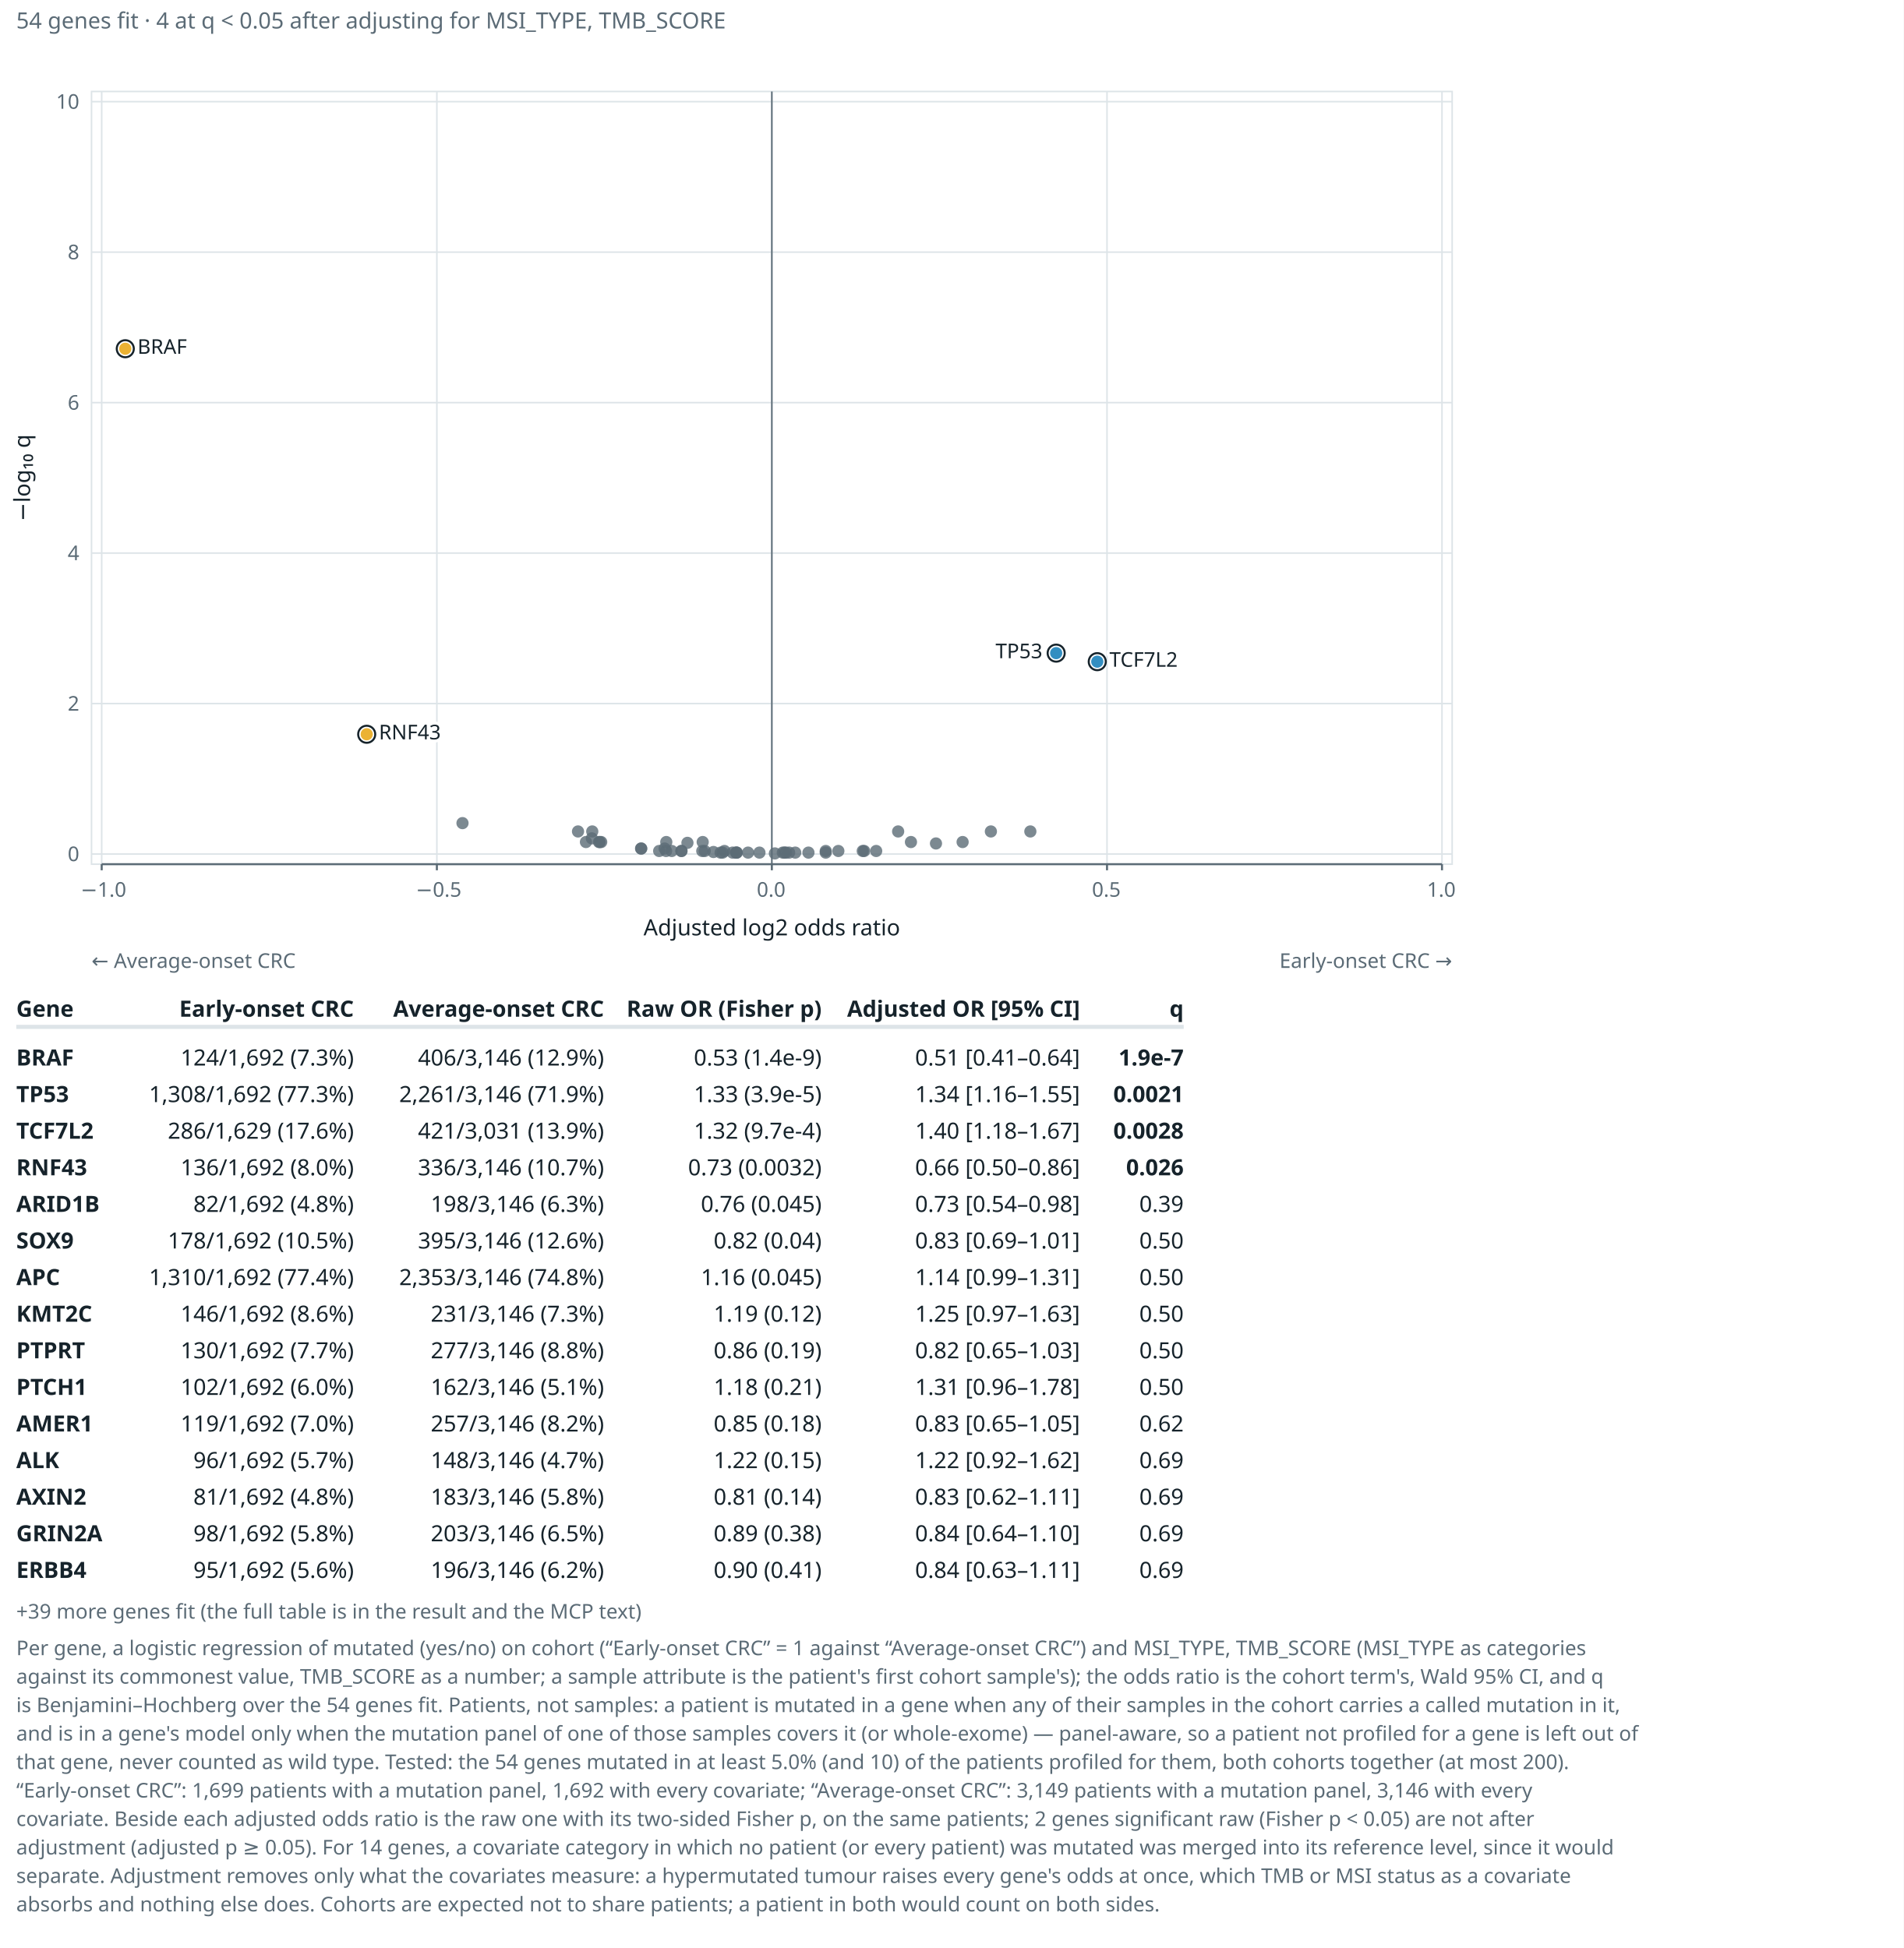
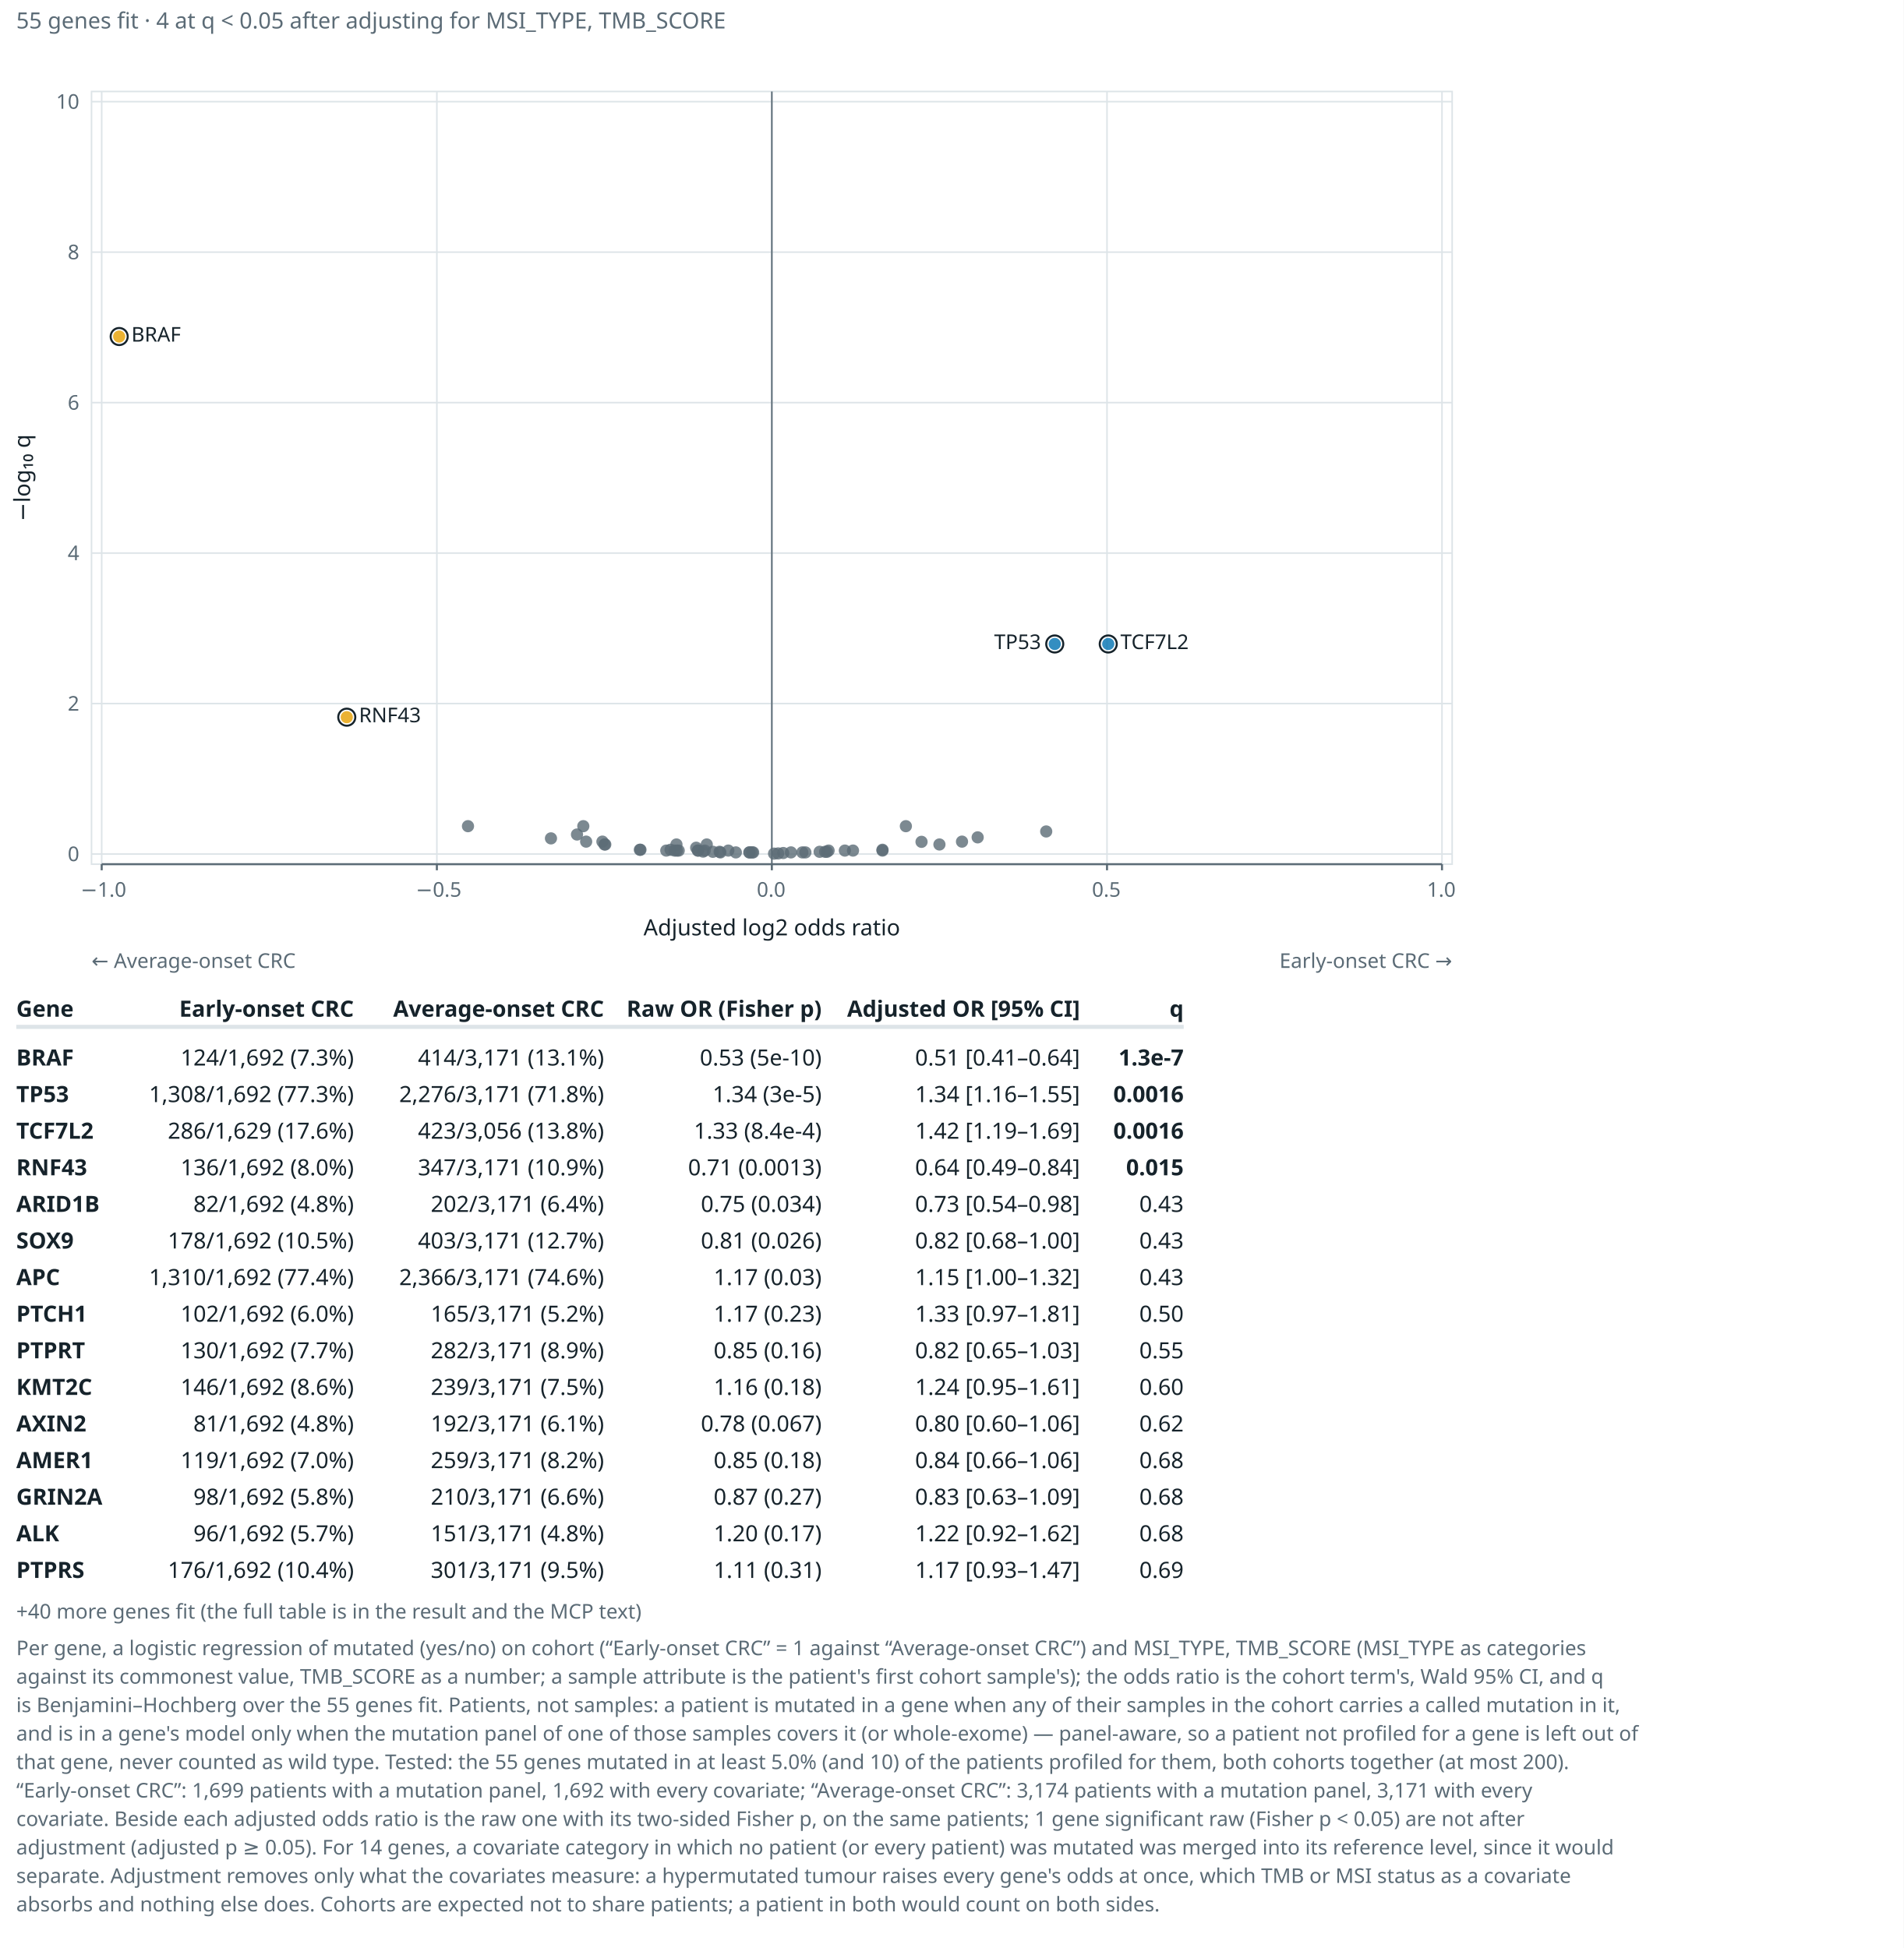
<svg xmlns="http://www.w3.org/2000/svg" viewBox="0 0 936 958" width="100%" role="img" aria-label="Adjusted enrichment — Early-onset CRC vs Average-onset CRC, adjusted for MSI_TYPE, TMB_SCORE" style="max-width:936px;height:auto;display:block;font-family:'IBM Plex Sans',system-ui,sans-serif">
  <rect width="936" height="958" fill="#ffffff" />
-   <text x="8" y="14" font-size="11" fill="#5b6b76">54 genes fit · 4 at q &lt; 0.05 after adjusting for MSI_TYPE, TMB_SCORE</text>
+   <text x="8" y="14" font-size="11" fill="#5b6b76">55 genes fit · 4 at q &lt; 0.05 after adjusting for MSI_TYPE, TMB_SCORE</text>
  <rect x="45" y="45" width="669" height="380" fill="none" stroke="#dde4e8" stroke-width="0.75" />
  <line x1="45" y1="420" x2="714" y2="420" stroke="#dde4e8" stroke-width="0.75" />
  <text x="39" y="423.5" font-size="10" fill="#5b6b76" text-anchor="end">0</text>
  <line x1="45" y1="346" x2="714" y2="346" stroke="#dde4e8" stroke-width="0.75" />
  <text x="39" y="349.5" font-size="10" fill="#5b6b76" text-anchor="end">2</text>
  <line x1="45" y1="272" x2="714" y2="272" stroke="#dde4e8" stroke-width="0.75" />
  <text x="39" y="275.5" font-size="10" fill="#5b6b76" text-anchor="end">4</text>
  <line x1="45" y1="198" x2="714" y2="198" stroke="#dde4e8" stroke-width="0.75" />
  <text x="39" y="201.5" font-size="10" fill="#5b6b76" text-anchor="end">6</text>
  <line x1="45" y1="124" x2="714" y2="124" stroke="#dde4e8" stroke-width="0.75" />
  <text x="39" y="127.5" font-size="10" fill="#5b6b76" text-anchor="end">8</text>
  <line x1="45" y1="50" x2="714" y2="50" stroke="#dde4e8" stroke-width="0.75" />
  <text x="39" y="53.5" font-size="10" fill="#5b6b76" text-anchor="end">10</text>
  <text x="14.8" y="235" font-size="11" fill="#16232b" text-anchor="middle" transform="rotate(-90 14.8 235)">−log₁₀ q</text>
  <line x1="50" y1="45" x2="50" y2="425" stroke="#dde4e8" stroke-width="0.75" />
  <line x1="50" y1="425" x2="50" y2="428" stroke="#5b6b76" stroke-width="1" />
  <text x="39.6" y="441" font-size="10" fill="#5b6b76">−1.0</text>
  <line x1="214.8" y1="45" x2="214.8" y2="425" stroke="#dde4e8" stroke-width="0.75" />
  <line x1="214.8" y1="425" x2="214.8" y2="428" stroke="#5b6b76" stroke-width="1" />
  <text x="204.4" y="441" font-size="10" fill="#5b6b76">−0.5</text>
  <line x1="379.5" y1="45" x2="379.5" y2="425" stroke="#dde4e8" stroke-width="0.75" />
  <line x1="379.5" y1="425" x2="379.5" y2="428" stroke="#5b6b76" stroke-width="1" />
  <text x="372.1" y="441" font-size="10" fill="#5b6b76">0.0</text>
  <line x1="544.3" y1="45" x2="544.3" y2="425" stroke="#dde4e8" stroke-width="0.75" />
  <line x1="544.3" y1="425" x2="544.3" y2="428" stroke="#5b6b76" stroke-width="1" />
  <text x="536.9" y="441" font-size="10" fill="#5b6b76">0.5</text>
  <line x1="709" y1="45" x2="709" y2="425" stroke="#dde4e8" stroke-width="0.75" />
  <line x1="709" y1="425" x2="709" y2="428" stroke="#5b6b76" stroke-width="1" />
  <text x="701.6" y="441" font-size="10" fill="#5b6b76">1.0</text>
  <line x1="50" y1="425" x2="709" y2="425" stroke="#5b6b76" stroke-width="1" />
  <text x="379.5" y="460" font-size="11" fill="#16232b" text-anchor="middle">Adjusted log2 odds ratio</text>
  <line x1="379.5" y1="45" x2="379.5" y2="425" stroke="#5b6b76" stroke-width="0.75" />
-   <circle cx="61.6" cy="171.5" r="3" fill="#E69F00" opacity="0.8" />
-   <circle cx="519.3" cy="321.2" r="3" fill="#0072B2" opacity="0.8" />
-   <circle cx="539.5" cy="325.4" r="3" fill="#0072B2" opacity="0.8" />
-   <circle cx="180.3" cy="361.1" r="3" fill="#E69F00" opacity="0.8" />
-   <circle cx="227.4" cy="404.8" r="3" fill="#5b6b76" opacity="0.8" />
-   <circle cx="291.2" cy="408.9" r="3" fill="#5b6b76" opacity="0.8" />
-   <circle cx="441.6" cy="408.9" r="3" fill="#5b6b76" opacity="0.8" />
-   <circle cx="487.2" cy="408.9" r="3" fill="#5b6b76" opacity="0.8" />
-   <circle cx="284.2" cy="408.9" r="3" fill="#5b6b76" opacity="0.8" />
-   <circle cx="506.6" cy="408.9" r="3" fill="#5b6b76" opacity="0.8" />
-   <circle cx="291" cy="412.3" r="3" fill="#5b6b76" opacity="0.8" />
-   <circle cx="473.3" cy="414.1" r="3" fill="#5b6b76" opacity="0.8" />
-   <circle cx="288.1" cy="414.1" r="3" fill="#5b6b76" opacity="0.8" />
-   <circle cx="294.9" cy="414.1" r="3" fill="#5b6b76" opacity="0.8" />
-   <circle cx="295.6" cy="414.1" r="3" fill="#5b6b76" opacity="0.8" />
-   <circle cx="327.6" cy="414.1" r="3" fill="#5b6b76" opacity="0.8" />
-   <circle cx="447.9" cy="414.1" r="3" fill="#5b6b76" opacity="0.8" />
-   <circle cx="345.5" cy="414.1" r="3" fill="#5b6b76" opacity="0.8" />
-   <circle cx="294.5" cy="414.1" r="3" fill="#5b6b76" opacity="0.8" />
-   <circle cx="338" cy="414.5" r="3" fill="#5b6b76" opacity="0.8" />
-   <circle cx="460.2" cy="414.8" r="3" fill="#5b6b76" opacity="0.8" />
-   <circle cx="326.8" cy="417.3" r="3" fill="#5b6b76" opacity="0.8" />
-   <circle cx="315.3" cy="417.3" r="3" fill="#5b6b76" opacity="0.8" />
-   <circle cx="315.2" cy="417.3" r="3" fill="#5b6b76" opacity="0.8" />
-   <circle cx="430.8" cy="418.5" r="3" fill="#5b6b76" opacity="0.8" />
-   <circle cx="327.5" cy="418.5" r="3" fill="#5b6b76" opacity="0.8" />
-   <circle cx="424.2" cy="418.5" r="3" fill="#5b6b76" opacity="0.8" />
-   <circle cx="324.1" cy="418.5" r="3" fill="#5b6b76" opacity="0.8" />
-   <circle cx="330.3" cy="418.5" r="3" fill="#5b6b76" opacity="0.8" />
-   <circle cx="335.1" cy="418.5" r="3" fill="#5b6b76" opacity="0.8" />
-   <circle cx="424.9" cy="418.5" r="3" fill="#5b6b76" opacity="0.8" />
-   <circle cx="335" cy="418.5" r="3" fill="#5b6b76" opacity="0.8" />
-   <circle cx="356.2" cy="418.5" r="3" fill="#5b6b76" opacity="0.8" />
-   <circle cx="346.5" cy="418.5" r="3" fill="#5b6b76" opacity="0.8" />
-   <circle cx="412.2" cy="418.5" r="3" fill="#5b6b76" opacity="0.8" />
-   <circle cx="345.3" cy="418.5" r="3" fill="#5b6b76" opacity="0.8" />
-   <circle cx="406" cy="418.5" r="3" fill="#5b6b76" opacity="0.8" />
-   <circle cx="350.8" cy="419" r="3" fill="#5b6b76" opacity="0.8" />
-   <circle cx="406" cy="419.3" r="3" fill="#5b6b76" opacity="0.8" />
-   <circle cx="355.3" cy="419.3" r="3" fill="#5b6b76" opacity="0.8" />
-   <circle cx="354.3" cy="419.3" r="3" fill="#5b6b76" opacity="0.8" />
-   <circle cx="397.5" cy="419.3" r="3" fill="#5b6b76" opacity="0.8" />
-   <circle cx="360.2" cy="419.3" r="3" fill="#5b6b76" opacity="0.8" />
-   <circle cx="361.9" cy="419.3" r="3" fill="#5b6b76" opacity="0.8" />
-   <circle cx="362.3" cy="419.3" r="3" fill="#5b6b76" opacity="0.8" />
-   <circle cx="362.1" cy="419.3" r="3" fill="#5b6b76" opacity="0.8" />
-   <circle cx="367.8" cy="419.3" r="3" fill="#5b6b76" opacity="0.8" />
-   <circle cx="391" cy="419.3" r="3" fill="#5b6b76" opacity="0.8" />
-   <circle cx="388" cy="419.3" r="3" fill="#5b6b76" opacity="0.8" />
-   <circle cx="385.8" cy="419.3" r="3" fill="#5b6b76" opacity="0.8" />
-   <circle cx="386.4" cy="419.3" r="3" fill="#5b6b76" opacity="0.8" />
-   <circle cx="373.4" cy="419.3" r="3" fill="#5b6b76" opacity="0.8" />
-   <circle cx="384.9" cy="419.3" r="3" fill="#5b6b76" opacity="0.8" />
-   <circle cx="381" cy="419.7" r="3" fill="#5b6b76" opacity="0.8" />
-   <circle cx="61.6" cy="171.5" r="4.2" fill="none" stroke="#16232b" stroke-width="1" />
-   <circle cx="519.3" cy="321.2" r="4.2" fill="none" stroke="#16232b" stroke-width="1" />
-   <circle cx="539.5" cy="325.4" r="4.2" fill="none" stroke="#16232b" stroke-width="1" />
-   <circle cx="180.3" cy="361.1" r="4.2" fill="none" stroke="#16232b" stroke-width="1" />
-   <text x="67.6" y="174" font-size="10" fill="#16232b" stroke="#ffffff" stroke-width="3" stroke-linejoin="round" paint-order="stroke">BRAF</text>
-   <text x="489.5" y="323.7" font-size="10" fill="#16232b" stroke="#ffffff" stroke-width="3" stroke-linejoin="round" paint-order="stroke">TP53</text>
-   <text x="545.5" y="327.9" font-size="10" fill="#16232b" stroke="#ffffff" stroke-width="3" stroke-linejoin="round" paint-order="stroke">TCF7L2</text>
-   <text x="186.3" y="363.6" font-size="10" fill="#16232b" stroke="#ffffff" stroke-width="3" stroke-linejoin="round" paint-order="stroke">RNF43</text>
+   <circle cx="58.6" cy="165.5" r="3" fill="#E69F00" opacity="0.8" />
+   <circle cx="518.6" cy="316.7" r="3" fill="#0072B2" opacity="0.8" />
+   <circle cx="544.9" cy="316.7" r="3" fill="#0072B2" opacity="0.8" />
+   <circle cx="170.5" cy="352.7" r="3" fill="#E69F00" opacity="0.8" />
+   <circle cx="230.1" cy="406.3" r="3" fill="#5b6b76" opacity="0.8" />
+   <circle cx="286.8" cy="406.3" r="3" fill="#5b6b76" opacity="0.8" />
+   <circle cx="445.4" cy="406.3" r="3" fill="#5b6b76" opacity="0.8" />
+   <circle cx="514.4" cy="408.9" r="3" fill="#5b6b76" opacity="0.8" />
+   <circle cx="283.7" cy="410.4" r="3" fill="#5b6b76" opacity="0.8" />
+   <circle cx="480.7" cy="411.8" r="3" fill="#5b6b76" opacity="0.8" />
+   <circle cx="270.9" cy="412.3" r="3" fill="#5b6b76" opacity="0.8" />
+   <circle cx="296.2" cy="413.9" r="3" fill="#5b6b76" opacity="0.8" />
+   <circle cx="288.2" cy="413.9" r="3" fill="#5b6b76" opacity="0.8" />
+   <circle cx="473" cy="413.9" r="3" fill="#5b6b76" opacity="0.8" />
+   <circle cx="453.1" cy="414" r="3" fill="#5b6b76" opacity="0.8" />
+   <circle cx="297.6" cy="415.3" r="3" fill="#5b6b76" opacity="0.8" />
+   <circle cx="297.2" cy="415.3" r="3" fill="#5b6b76" opacity="0.8" />
+   <circle cx="332.6" cy="415.3" r="3" fill="#5b6b76" opacity="0.8" />
+   <circle cx="461.9" cy="415.3" r="3" fill="#5b6b76" opacity="0.8" />
+   <circle cx="347.5" cy="415.3" r="3" fill="#5b6b76" opacity="0.8" />
+   <circle cx="342.3" cy="416.9" r="3" fill="#5b6b76" opacity="0.8" />
+   <circle cx="314.6" cy="417.9" r="3" fill="#5b6b76" opacity="0.8" />
+   <circle cx="314.9" cy="417.9" r="3" fill="#5b6b76" opacity="0.8" />
+   <circle cx="329.7" cy="417.9" r="3" fill="#5b6b76" opacity="0.8" />
+   <circle cx="433.9" cy="417.9" r="3" fill="#5b6b76" opacity="0.8" />
+   <circle cx="433.9" cy="418.3" r="3" fill="#5b6b76" opacity="0.8" />
+   <circle cx="327.6" cy="418.3" r="3" fill="#5b6b76" opacity="0.8" />
+   <circle cx="332.8" cy="418.3" r="3" fill="#5b6b76" opacity="0.8" />
+   <circle cx="331.7" cy="418.3" r="3" fill="#5b6b76" opacity="0.8" />
+   <circle cx="415.4" cy="418.3" r="3" fill="#5b6b76" opacity="0.8" />
+   <circle cx="333.7" cy="418.3" r="3" fill="#5b6b76" opacity="0.8" />
+   <circle cx="343.1" cy="418.3" r="3" fill="#5b6b76" opacity="0.8" />
+   <circle cx="346.5" cy="418.3" r="3" fill="#5b6b76" opacity="0.8" />
+   <circle cx="419.4" cy="418.3" r="3" fill="#5b6b76" opacity="0.8" />
+   <circle cx="343.3" cy="418.3" r="3" fill="#5b6b76" opacity="0.8" />
+   <circle cx="358.1" cy="418.3" r="3" fill="#5b6b76" opacity="0.8" />
+   <circle cx="407.4" cy="418.3" r="3" fill="#5b6b76" opacity="0.8" />
+   <circle cx="345.7" cy="418.8" r="3" fill="#5b6b76" opacity="0.8" />
+   <circle cx="406.6" cy="418.9" r="3" fill="#5b6b76" opacity="0.8" />
+   <circle cx="350.5" cy="418.9" r="3" fill="#5b6b76" opacity="0.8" />
+   <circle cx="353.8" cy="418.9" r="3" fill="#5b6b76" opacity="0.8" />
+   <circle cx="405.7" cy="418.9" r="3" fill="#5b6b76" opacity="0.8" />
+   <circle cx="403" cy="418.9" r="3" fill="#5b6b76" opacity="0.8" />
+   <circle cx="354.2" cy="419.2" r="3" fill="#5b6b76" opacity="0.8" />
+   <circle cx="361.8" cy="419.2" r="3" fill="#5b6b76" opacity="0.8" />
+   <circle cx="394.5" cy="419.2" r="3" fill="#5b6b76" opacity="0.8" />
+   <circle cx="396" cy="419.2" r="3" fill="#5b6b76" opacity="0.8" />
+   <circle cx="368.6" cy="419.2" r="3" fill="#5b6b76" opacity="0.8" />
+   <circle cx="368.4" cy="419.2" r="3" fill="#5b6b76" opacity="0.8" />
+   <circle cx="388.9" cy="419.2" r="3" fill="#5b6b76" opacity="0.8" />
+   <circle cx="370.3" cy="419.2" r="3" fill="#5b6b76" opacity="0.8" />
+   <circle cx="369.8" cy="419.2" r="3" fill="#5b6b76" opacity="0.8" />
+   <circle cx="385.1" cy="419.5" r="3" fill="#5b6b76" opacity="0.8" />
+   <circle cx="382.6" cy="419.7" r="3" fill="#5b6b76" opacity="0.8" />
+   <circle cx="380.6" cy="419.8" r="3" fill="#5b6b76" opacity="0.8" />
+   <circle cx="58.6" cy="165.5" r="4.2" fill="none" stroke="#16232b" stroke-width="1" />
+   <circle cx="518.6" cy="316.7" r="4.2" fill="none" stroke="#16232b" stroke-width="1" />
+   <circle cx="544.9" cy="316.7" r="4.2" fill="none" stroke="#16232b" stroke-width="1" />
+   <circle cx="170.5" cy="352.7" r="4.2" fill="none" stroke="#16232b" stroke-width="1" />
+   <text x="64.6" y="168" font-size="10" fill="#16232b" stroke="#ffffff" stroke-width="3" stroke-linejoin="round" paint-order="stroke">BRAF</text>
+   <text x="488.8" y="319.2" font-size="10" fill="#16232b" stroke="#ffffff" stroke-width="3" stroke-linejoin="round" paint-order="stroke">TP53</text>
+   <text x="550.9" y="319.2" font-size="10" fill="#16232b" stroke="#ffffff" stroke-width="3" stroke-linejoin="round" paint-order="stroke">TCF7L2</text>
+   <text x="176.5" y="355.2" font-size="10" fill="#16232b" stroke="#ffffff" stroke-width="3" stroke-linejoin="round" paint-order="stroke">RNF43</text>
  <text x="45" y="476" font-size="10" fill="#5b6b76">← Average-onset CRC</text>
  <text x="714" y="476" font-size="10" fill="#5b6b76" text-anchor="end">Early-onset CRC →</text>
  <text x="8" y="500" font-size="11" fill="#16232b" font-weight="600">Gene</text>
  <text x="174" y="500" font-size="11" fill="#16232b" text-anchor="end" font-weight="600">Early-onset CRC</text>
  <text x="297" y="500" font-size="11" fill="#16232b" text-anchor="end" font-weight="600">Average-onset CRC</text>
  <text x="404" y="500" font-size="11" fill="#16232b" text-anchor="end" font-weight="600">Raw OR (Fisher p)</text>
  <text x="531" y="500" font-size="11" fill="#16232b" text-anchor="end" font-weight="600">Adjusted OR [95% CI]</text>
  <text x="582" y="500" font-size="11" fill="#16232b" text-anchor="end" font-weight="600">q</text>
  <line x1="8" y1="505" x2="582" y2="505" stroke="#dde4e8" stroke-width="2" />
  <text x="8" y="524" font-size="11" fill="#16232b" font-weight="600">BRAF</text>
  <text x="174" y="524" font-size="11" fill="#16232b" text-anchor="end">124/1,692 (7.3%)</text>
-   <text x="297" y="524" font-size="11" fill="#16232b" text-anchor="end">406/3,146 (12.9%)</text>
-   <text x="404" y="524" font-size="11" fill="#16232b" text-anchor="end">0.53 (1.4e-9)</text>
+   <text x="297" y="524" font-size="11" fill="#16232b" text-anchor="end">414/3,171 (13.1%)</text>
+   <text x="404" y="524" font-size="11" fill="#16232b" text-anchor="end">0.53 (5e-10)</text>
  <text x="531" y="524" font-size="11" fill="#16232b" text-anchor="end">0.51 [0.41–0.64]</text>
-   <text x="582" y="524" font-size="11" fill="#16232b" text-anchor="end" font-weight="600">1.9e-7</text>
+   <text x="582" y="524" font-size="11" fill="#16232b" text-anchor="end" font-weight="600">1.3e-7</text>
  <text x="8" y="542" font-size="11" fill="#16232b" font-weight="600">TP53</text>
  <text x="174" y="542" font-size="11" fill="#16232b" text-anchor="end">1,308/1,692 (77.3%)</text>
-   <text x="297" y="542" font-size="11" fill="#16232b" text-anchor="end">2,261/3,146 (71.9%)</text>
-   <text x="404" y="542" font-size="11" fill="#16232b" text-anchor="end">1.33 (3.9e-5)</text>
+   <text x="297" y="542" font-size="11" fill="#16232b" text-anchor="end">2,276/3,171 (71.8%)</text>
+   <text x="404" y="542" font-size="11" fill="#16232b" text-anchor="end">1.34 (3e-5)</text>
  <text x="531" y="542" font-size="11" fill="#16232b" text-anchor="end">1.34 [1.16–1.55]</text>
-   <text x="582" y="542" font-size="11" fill="#16232b" text-anchor="end" font-weight="600">0.0021</text>
+   <text x="582" y="542" font-size="11" fill="#16232b" text-anchor="end" font-weight="600">0.0016</text>
  <text x="8" y="560" font-size="11" fill="#16232b" font-weight="600">TCF7L2</text>
  <text x="174" y="560" font-size="11" fill="#16232b" text-anchor="end">286/1,629 (17.6%)</text>
-   <text x="297" y="560" font-size="11" fill="#16232b" text-anchor="end">421/3,031 (13.9%)</text>
-   <text x="404" y="560" font-size="11" fill="#16232b" text-anchor="end">1.32 (9.7e-4)</text>
-   <text x="531" y="560" font-size="11" fill="#16232b" text-anchor="end">1.40 [1.18–1.67]</text>
-   <text x="582" y="560" font-size="11" fill="#16232b" text-anchor="end" font-weight="600">0.0028</text>
+   <text x="297" y="560" font-size="11" fill="#16232b" text-anchor="end">423/3,056 (13.8%)</text>
+   <text x="404" y="560" font-size="11" fill="#16232b" text-anchor="end">1.33 (8.4e-4)</text>
+   <text x="531" y="560" font-size="11" fill="#16232b" text-anchor="end">1.42 [1.19–1.69]</text>
+   <text x="582" y="560" font-size="11" fill="#16232b" text-anchor="end" font-weight="600">0.0016</text>
  <text x="8" y="578" font-size="11" fill="#16232b" font-weight="600">RNF43</text>
  <text x="174" y="578" font-size="11" fill="#16232b" text-anchor="end">136/1,692 (8.0%)</text>
-   <text x="297" y="578" font-size="11" fill="#16232b" text-anchor="end">336/3,146 (10.7%)</text>
-   <text x="404" y="578" font-size="11" fill="#16232b" text-anchor="end">0.73 (0.0032)</text>
-   <text x="531" y="578" font-size="11" fill="#16232b" text-anchor="end">0.66 [0.50–0.86]</text>
-   <text x="582" y="578" font-size="11" fill="#16232b" text-anchor="end" font-weight="600">0.026</text>
+   <text x="297" y="578" font-size="11" fill="#16232b" text-anchor="end">347/3,171 (10.9%)</text>
+   <text x="404" y="578" font-size="11" fill="#16232b" text-anchor="end">0.71 (0.0013)</text>
+   <text x="531" y="578" font-size="11" fill="#16232b" text-anchor="end">0.64 [0.49–0.84]</text>
+   <text x="582" y="578" font-size="11" fill="#16232b" text-anchor="end" font-weight="600">0.015</text>
  <text x="8" y="596" font-size="11" fill="#16232b" font-weight="600">ARID1B</text>
  <text x="174" y="596" font-size="11" fill="#16232b" text-anchor="end">82/1,692 (4.8%)</text>
-   <text x="297" y="596" font-size="11" fill="#16232b" text-anchor="end">198/3,146 (6.3%)</text>
-   <text x="404" y="596" font-size="11" fill="#16232b" text-anchor="end">0.76 (0.045)</text>
+   <text x="297" y="596" font-size="11" fill="#16232b" text-anchor="end">202/3,171 (6.4%)</text>
+   <text x="404" y="596" font-size="11" fill="#16232b" text-anchor="end">0.75 (0.034)</text>
  <text x="531" y="596" font-size="11" fill="#16232b" text-anchor="end">0.73 [0.54–0.98]</text>
-   <text x="582" y="596" font-size="11" fill="#16232b" text-anchor="end">0.39</text>
+   <text x="582" y="596" font-size="11" fill="#16232b" text-anchor="end">0.43</text>
  <text x="8" y="614" font-size="11" fill="#16232b" font-weight="600">SOX9</text>
  <text x="174" y="614" font-size="11" fill="#16232b" text-anchor="end">178/1,692 (10.5%)</text>
-   <text x="297" y="614" font-size="11" fill="#16232b" text-anchor="end">395/3,146 (12.6%)</text>
-   <text x="404" y="614" font-size="11" fill="#16232b" text-anchor="end">0.82 (0.04)</text>
-   <text x="531" y="614" font-size="11" fill="#16232b" text-anchor="end">0.83 [0.69–1.01]</text>
-   <text x="582" y="614" font-size="11" fill="#16232b" text-anchor="end">0.50</text>
+   <text x="297" y="614" font-size="11" fill="#16232b" text-anchor="end">403/3,171 (12.7%)</text>
+   <text x="404" y="614" font-size="11" fill="#16232b" text-anchor="end">0.81 (0.026)</text>
+   <text x="531" y="614" font-size="11" fill="#16232b" text-anchor="end">0.82 [0.68–1.00]</text>
+   <text x="582" y="614" font-size="11" fill="#16232b" text-anchor="end">0.43</text>
  <text x="8" y="632" font-size="11" fill="#16232b" font-weight="600">APC</text>
  <text x="174" y="632" font-size="11" fill="#16232b" text-anchor="end">1,310/1,692 (77.4%)</text>
-   <text x="297" y="632" font-size="11" fill="#16232b" text-anchor="end">2,353/3,146 (74.8%)</text>
-   <text x="404" y="632" font-size="11" fill="#16232b" text-anchor="end">1.16 (0.045)</text>
-   <text x="531" y="632" font-size="11" fill="#16232b" text-anchor="end">1.14 [0.99–1.31]</text>
-   <text x="582" y="632" font-size="11" fill="#16232b" text-anchor="end">0.50</text>
-   <text x="8" y="650" font-size="11" fill="#16232b" font-weight="600">KMT2C</text>
-   <text x="174" y="650" font-size="11" fill="#16232b" text-anchor="end">146/1,692 (8.6%)</text>
-   <text x="297" y="650" font-size="11" fill="#16232b" text-anchor="end">231/3,146 (7.3%)</text>
-   <text x="404" y="650" font-size="11" fill="#16232b" text-anchor="end">1.19 (0.12)</text>
-   <text x="531" y="650" font-size="11" fill="#16232b" text-anchor="end">1.25 [0.97–1.63]</text>
+   <text x="297" y="632" font-size="11" fill="#16232b" text-anchor="end">2,366/3,171 (74.6%)</text>
+   <text x="404" y="632" font-size="11" fill="#16232b" text-anchor="end">1.17 (0.03)</text>
+   <text x="531" y="632" font-size="11" fill="#16232b" text-anchor="end">1.15 [1.00–1.32]</text>
+   <text x="582" y="632" font-size="11" fill="#16232b" text-anchor="end">0.43</text>
+   <text x="8" y="650" font-size="11" fill="#16232b" font-weight="600">PTCH1</text>
+   <text x="174" y="650" font-size="11" fill="#16232b" text-anchor="end">102/1,692 (6.0%)</text>
+   <text x="297" y="650" font-size="11" fill="#16232b" text-anchor="end">165/3,171 (5.2%)</text>
+   <text x="404" y="650" font-size="11" fill="#16232b" text-anchor="end">1.17 (0.23)</text>
+   <text x="531" y="650" font-size="11" fill="#16232b" text-anchor="end">1.33 [0.97–1.81]</text>
  <text x="582" y="650" font-size="11" fill="#16232b" text-anchor="end">0.50</text>
  <text x="8" y="668" font-size="11" fill="#16232b" font-weight="600">PTPRT</text>
  <text x="174" y="668" font-size="11" fill="#16232b" text-anchor="end">130/1,692 (7.7%)</text>
-   <text x="297" y="668" font-size="11" fill="#16232b" text-anchor="end">277/3,146 (8.8%)</text>
-   <text x="404" y="668" font-size="11" fill="#16232b" text-anchor="end">0.86 (0.19)</text>
+   <text x="297" y="668" font-size="11" fill="#16232b" text-anchor="end">282/3,171 (8.9%)</text>
+   <text x="404" y="668" font-size="11" fill="#16232b" text-anchor="end">0.85 (0.16)</text>
  <text x="531" y="668" font-size="11" fill="#16232b" text-anchor="end">0.82 [0.65–1.03]</text>
-   <text x="582" y="668" font-size="11" fill="#16232b" text-anchor="end">0.50</text>
-   <text x="8" y="686" font-size="11" fill="#16232b" font-weight="600">PTCH1</text>
-   <text x="174" y="686" font-size="11" fill="#16232b" text-anchor="end">102/1,692 (6.0%)</text>
-   <text x="297" y="686" font-size="11" fill="#16232b" text-anchor="end">162/3,146 (5.1%)</text>
-   <text x="404" y="686" font-size="11" fill="#16232b" text-anchor="end">1.18 (0.21)</text>
-   <text x="531" y="686" font-size="11" fill="#16232b" text-anchor="end">1.31 [0.96–1.78]</text>
-   <text x="582" y="686" font-size="11" fill="#16232b" text-anchor="end">0.50</text>
-   <text x="8" y="704" font-size="11" fill="#16232b" font-weight="600">AMER1</text>
-   <text x="174" y="704" font-size="11" fill="#16232b" text-anchor="end">119/1,692 (7.0%)</text>
-   <text x="297" y="704" font-size="11" fill="#16232b" text-anchor="end">257/3,146 (8.2%)</text>
-   <text x="404" y="704" font-size="11" fill="#16232b" text-anchor="end">0.85 (0.18)</text>
-   <text x="531" y="704" font-size="11" fill="#16232b" text-anchor="end">0.83 [0.65–1.05]</text>
+   <text x="582" y="668" font-size="11" fill="#16232b" text-anchor="end">0.55</text>
+   <text x="8" y="686" font-size="11" fill="#16232b" font-weight="600">KMT2C</text>
+   <text x="174" y="686" font-size="11" fill="#16232b" text-anchor="end">146/1,692 (8.6%)</text>
+   <text x="297" y="686" font-size="11" fill="#16232b" text-anchor="end">239/3,171 (7.5%)</text>
+   <text x="404" y="686" font-size="11" fill="#16232b" text-anchor="end">1.16 (0.18)</text>
+   <text x="531" y="686" font-size="11" fill="#16232b" text-anchor="end">1.24 [0.95–1.61]</text>
+   <text x="582" y="686" font-size="11" fill="#16232b" text-anchor="end">0.60</text>
+   <text x="8" y="704" font-size="11" fill="#16232b" font-weight="600">AXIN2</text>
+   <text x="174" y="704" font-size="11" fill="#16232b" text-anchor="end">81/1,692 (4.8%)</text>
+   <text x="297" y="704" font-size="11" fill="#16232b" text-anchor="end">192/3,171 (6.1%)</text>
+   <text x="404" y="704" font-size="11" fill="#16232b" text-anchor="end">0.78 (0.067)</text>
+   <text x="531" y="704" font-size="11" fill="#16232b" text-anchor="end">0.80 [0.60–1.06]</text>
  <text x="582" y="704" font-size="11" fill="#16232b" text-anchor="end">0.62</text>
-   <text x="8" y="722" font-size="11" fill="#16232b" font-weight="600">ALK</text>
-   <text x="174" y="722" font-size="11" fill="#16232b" text-anchor="end">96/1,692 (5.7%)</text>
-   <text x="297" y="722" font-size="11" fill="#16232b" text-anchor="end">148/3,146 (4.7%)</text>
-   <text x="404" y="722" font-size="11" fill="#16232b" text-anchor="end">1.22 (0.15)</text>
-   <text x="531" y="722" font-size="11" fill="#16232b" text-anchor="end">1.22 [0.92–1.62]</text>
-   <text x="582" y="722" font-size="11" fill="#16232b" text-anchor="end">0.69</text>
-   <text x="8" y="740" font-size="11" fill="#16232b" font-weight="600">AXIN2</text>
-   <text x="174" y="740" font-size="11" fill="#16232b" text-anchor="end">81/1,692 (4.8%)</text>
-   <text x="297" y="740" font-size="11" fill="#16232b" text-anchor="end">183/3,146 (5.8%)</text>
-   <text x="404" y="740" font-size="11" fill="#16232b" text-anchor="end">0.81 (0.14)</text>
-   <text x="531" y="740" font-size="11" fill="#16232b" text-anchor="end">0.83 [0.62–1.11]</text>
-   <text x="582" y="740" font-size="11" fill="#16232b" text-anchor="end">0.69</text>
-   <text x="8" y="758" font-size="11" fill="#16232b" font-weight="600">GRIN2A</text>
-   <text x="174" y="758" font-size="11" fill="#16232b" text-anchor="end">98/1,692 (5.8%)</text>
-   <text x="297" y="758" font-size="11" fill="#16232b" text-anchor="end">203/3,146 (6.5%)</text>
-   <text x="404" y="758" font-size="11" fill="#16232b" text-anchor="end">0.89 (0.38)</text>
-   <text x="531" y="758" font-size="11" fill="#16232b" text-anchor="end">0.84 [0.64–1.10]</text>
-   <text x="582" y="758" font-size="11" fill="#16232b" text-anchor="end">0.69</text>
-   <text x="8" y="776" font-size="11" fill="#16232b" font-weight="600">ERBB4</text>
-   <text x="174" y="776" font-size="11" fill="#16232b" text-anchor="end">95/1,692 (5.6%)</text>
-   <text x="297" y="776" font-size="11" fill="#16232b" text-anchor="end">196/3,146 (6.2%)</text>
-   <text x="404" y="776" font-size="11" fill="#16232b" text-anchor="end">0.90 (0.41)</text>
-   <text x="531" y="776" font-size="11" fill="#16232b" text-anchor="end">0.84 [0.63–1.11]</text>
+   <text x="8" y="722" font-size="11" fill="#16232b" font-weight="600">AMER1</text>
+   <text x="174" y="722" font-size="11" fill="#16232b" text-anchor="end">119/1,692 (7.0%)</text>
+   <text x="297" y="722" font-size="11" fill="#16232b" text-anchor="end">259/3,171 (8.2%)</text>
+   <text x="404" y="722" font-size="11" fill="#16232b" text-anchor="end">0.85 (0.18)</text>
+   <text x="531" y="722" font-size="11" fill="#16232b" text-anchor="end">0.84 [0.66–1.06]</text>
+   <text x="582" y="722" font-size="11" fill="#16232b" text-anchor="end">0.68</text>
+   <text x="8" y="740" font-size="11" fill="#16232b" font-weight="600">GRIN2A</text>
+   <text x="174" y="740" font-size="11" fill="#16232b" text-anchor="end">98/1,692 (5.8%)</text>
+   <text x="297" y="740" font-size="11" fill="#16232b" text-anchor="end">210/3,171 (6.6%)</text>
+   <text x="404" y="740" font-size="11" fill="#16232b" text-anchor="end">0.87 (0.27)</text>
+   <text x="531" y="740" font-size="11" fill="#16232b" text-anchor="end">0.83 [0.63–1.09]</text>
+   <text x="582" y="740" font-size="11" fill="#16232b" text-anchor="end">0.68</text>
+   <text x="8" y="758" font-size="11" fill="#16232b" font-weight="600">ALK</text>
+   <text x="174" y="758" font-size="11" fill="#16232b" text-anchor="end">96/1,692 (5.7%)</text>
+   <text x="297" y="758" font-size="11" fill="#16232b" text-anchor="end">151/3,171 (4.8%)</text>
+   <text x="404" y="758" font-size="11" fill="#16232b" text-anchor="end">1.20 (0.17)</text>
+   <text x="531" y="758" font-size="11" fill="#16232b" text-anchor="end">1.22 [0.92–1.62]</text>
+   <text x="582" y="758" font-size="11" fill="#16232b" text-anchor="end">0.68</text>
+   <text x="8" y="776" font-size="11" fill="#16232b" font-weight="600">PTPRS</text>
+   <text x="174" y="776" font-size="11" fill="#16232b" text-anchor="end">176/1,692 (10.4%)</text>
+   <text x="297" y="776" font-size="11" fill="#16232b" text-anchor="end">301/3,171 (9.5%)</text>
+   <text x="404" y="776" font-size="11" fill="#16232b" text-anchor="end">1.11 (0.31)</text>
+   <text x="531" y="776" font-size="11" fill="#16232b" text-anchor="end">1.17 [0.93–1.47]</text>
  <text x="582" y="776" font-size="11" fill="#16232b" text-anchor="end">0.69</text>
-   <text x="8" y="796" font-size="10" fill="#5b6b76">+39 more genes fit (the full table is in the result and the MCP text)</text>
+   <text x="8" y="796" font-size="10" fill="#5b6b76">+40 more genes fit (the full table is in the result and the MCP text)</text>
  <text x="8" y="814" font-size="10" fill="#5b6b76">Per gene, a logistic regression of mutated (yes/no) on cohort (“Early-onset CRC” = 1 against “Average-onset CRC”) and MSI_TYPE, TMB_SCORE (MSI_TYPE as categories</text>
  <text x="8" y="828" font-size="10" fill="#5b6b76">against its commonest value, TMB_SCORE as a number; a sample attribute is the patient's first cohort sample's); the odds ratio is the cohort term's, Wald 95% CI, and q</text>
-   <text x="8" y="842" font-size="10" fill="#5b6b76">is Benjamini–Hochberg over the 54 genes fit. Patients, not samples: a patient is mutated in a gene when any of their samples in the cohort carries a called mutation in it,</text>
+   <text x="8" y="842" font-size="10" fill="#5b6b76">is Benjamini–Hochberg over the 55 genes fit. Patients, not samples: a patient is mutated in a gene when any of their samples in the cohort carries a called mutation in it,</text>
  <text x="8" y="856" font-size="10" fill="#5b6b76">and is in a gene's model only when the mutation panel of one of those samples covers it (or whole-exome) — panel-aware, so a patient not profiled for a gene is left out of</text>
-   <text x="8" y="870" font-size="10" fill="#5b6b76">that gene, never counted as wild type. Tested: the 54 genes mutated in at least 5.0% (and 10) of the patients profiled for them, both cohorts together (at most 200).</text>
-   <text x="8" y="884" font-size="10" fill="#5b6b76">“Early-onset CRC”: 1,699 patients with a mutation panel, 1,692 with every covariate; “Average-onset CRC”: 3,149 patients with a mutation panel, 3,146 with every</text>
-   <text x="8" y="898" font-size="10" fill="#5b6b76">covariate. Beside each adjusted odds ratio is the raw one with its two-sided Fisher p, on the same patients; 2 genes significant raw (Fisher p &lt; 0.05) are not after</text>
+   <text x="8" y="870" font-size="10" fill="#5b6b76">that gene, never counted as wild type. Tested: the 55 genes mutated in at least 5.0% (and 10) of the patients profiled for them, both cohorts together (at most 200).</text>
+   <text x="8" y="884" font-size="10" fill="#5b6b76">“Early-onset CRC”: 1,699 patients with a mutation panel, 1,692 with every covariate; “Average-onset CRC”: 3,174 patients with a mutation panel, 3,171 with every</text>
+   <text x="8" y="898" font-size="10" fill="#5b6b76">covariate. Beside each adjusted odds ratio is the raw one with its two-sided Fisher p, on the same patients; 1 gene significant raw (Fisher p &lt; 0.05) are not after</text>
  <text x="8" y="912" font-size="10" fill="#5b6b76">adjustment (adjusted p ≥ 0.05). For 14 genes, a covariate category in which no patient (or every patient) was mutated was merged into its reference level, since it would</text>
  <text x="8" y="926" font-size="10" fill="#5b6b76">separate. Adjustment removes only what the covariates measure: a hypermutated tumour raises every gene's odds at once, which TMB or MSI status as a covariate</text>
  <text x="8" y="940" font-size="10" fill="#5b6b76">absorbs and nothing else does. Cohorts are expected not to share patients; a patient in both would count on both sides.</text>
</svg>
